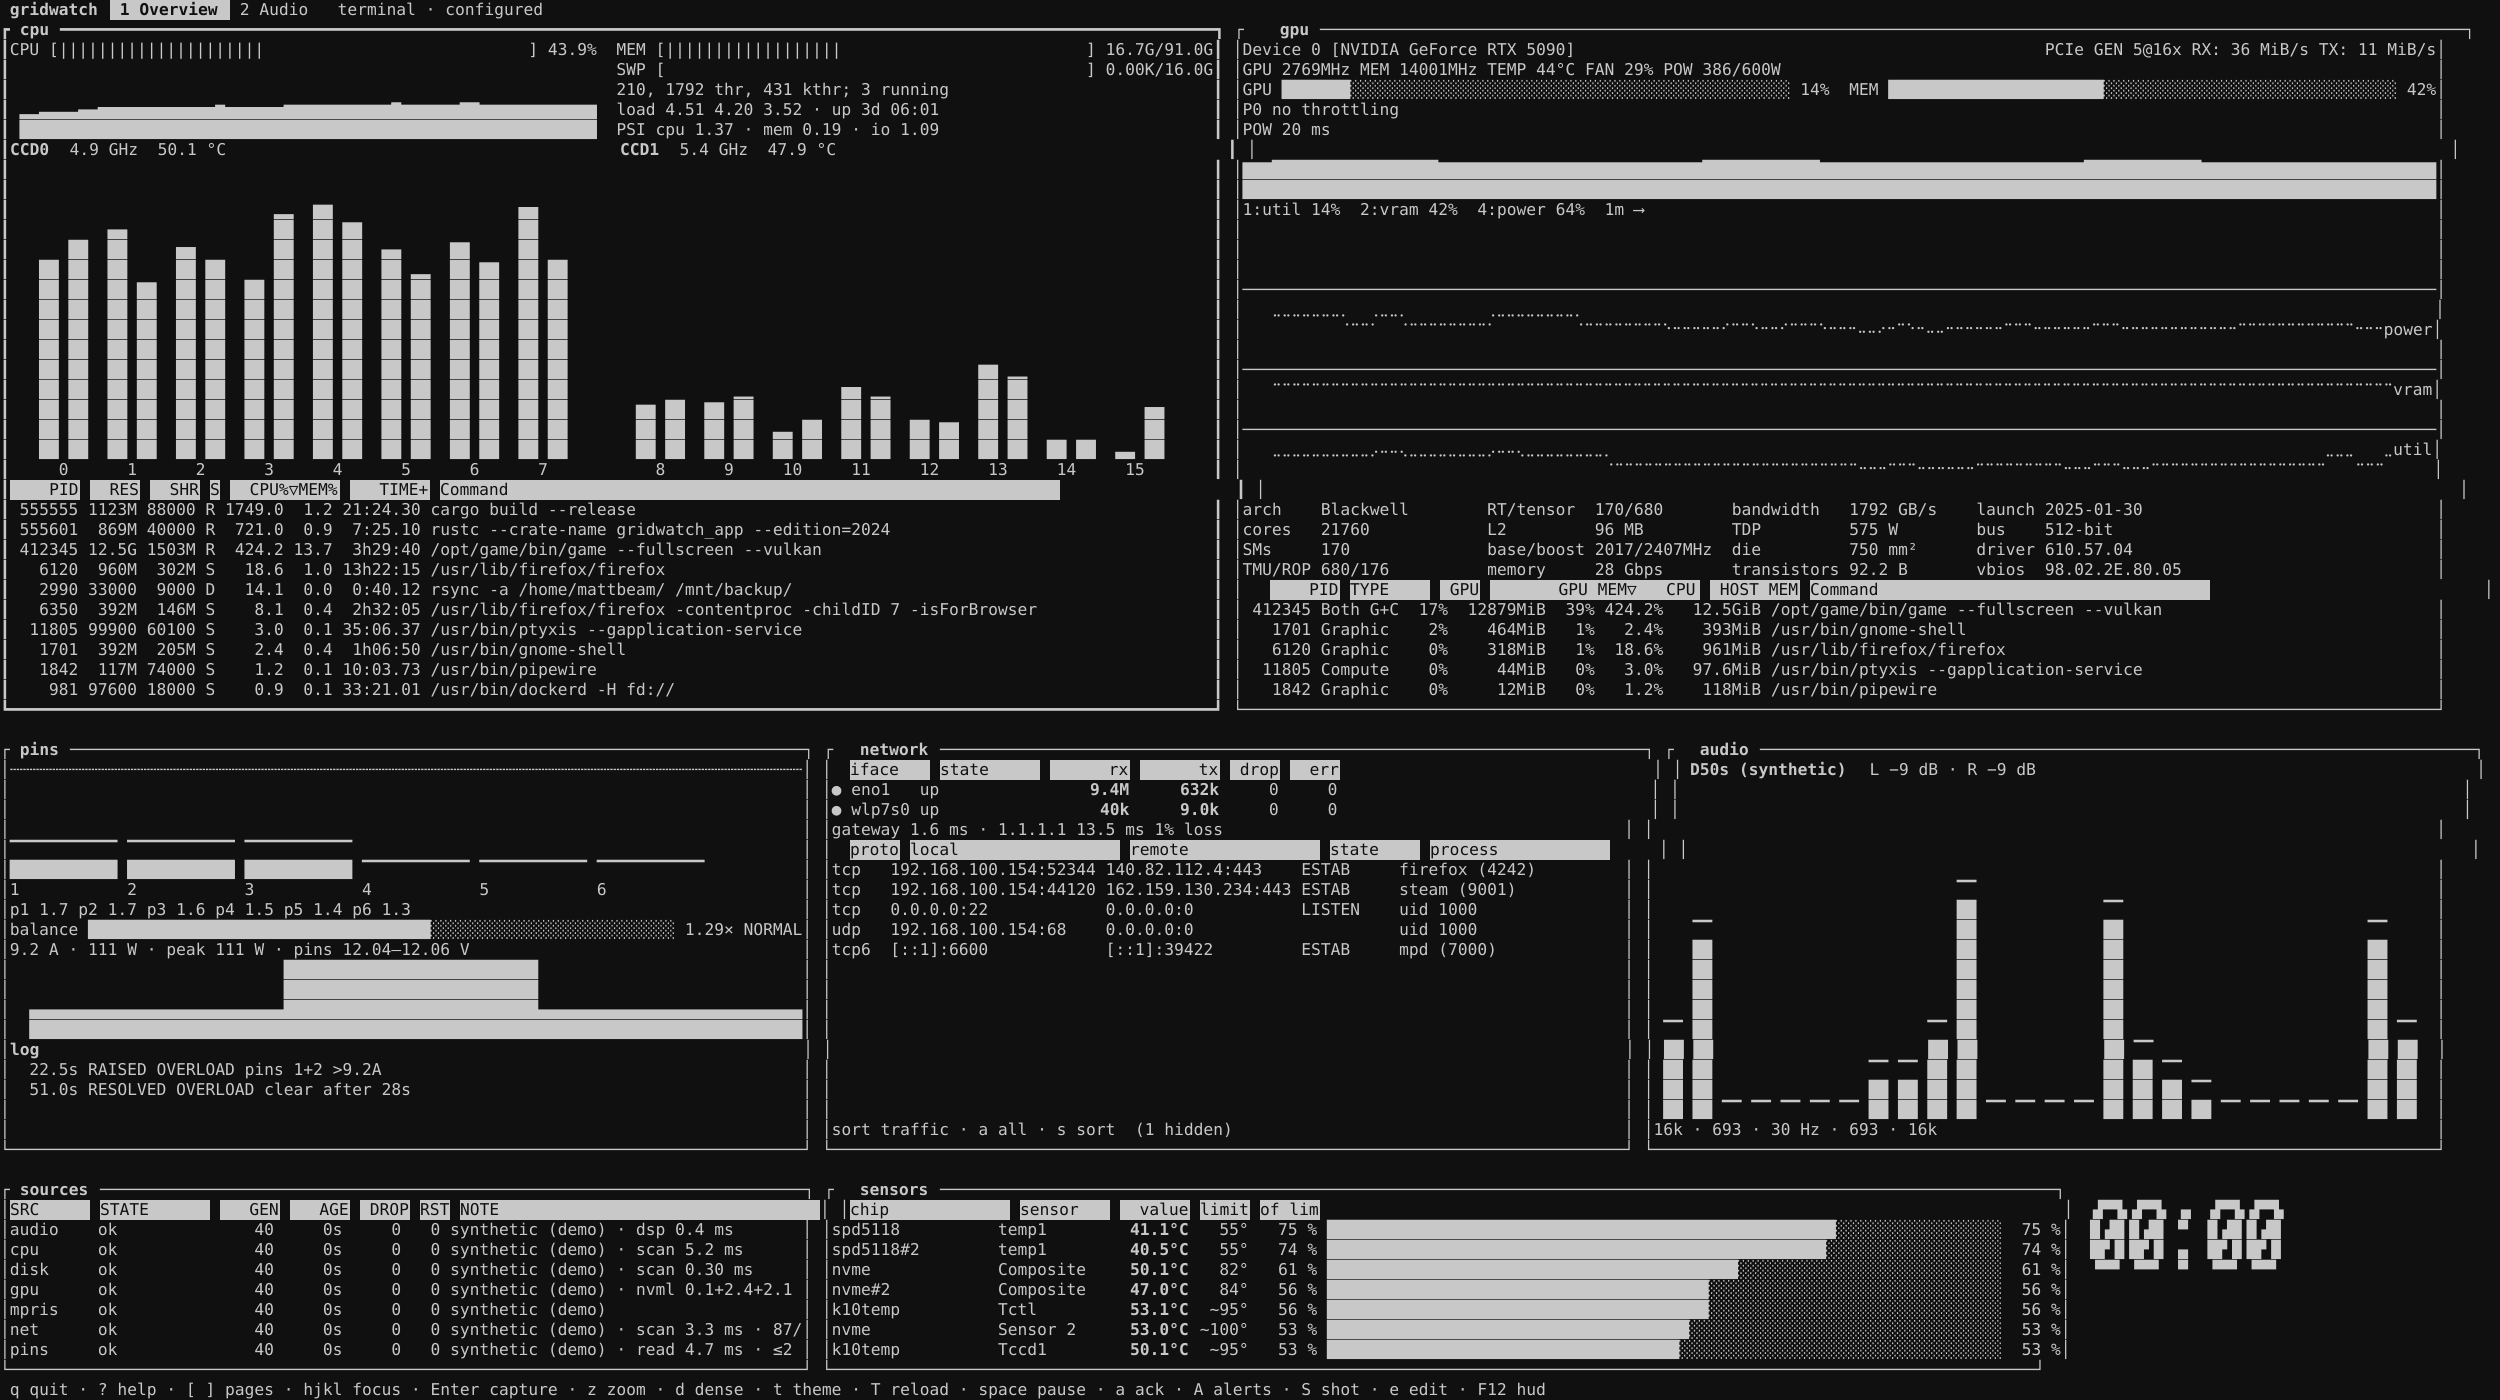
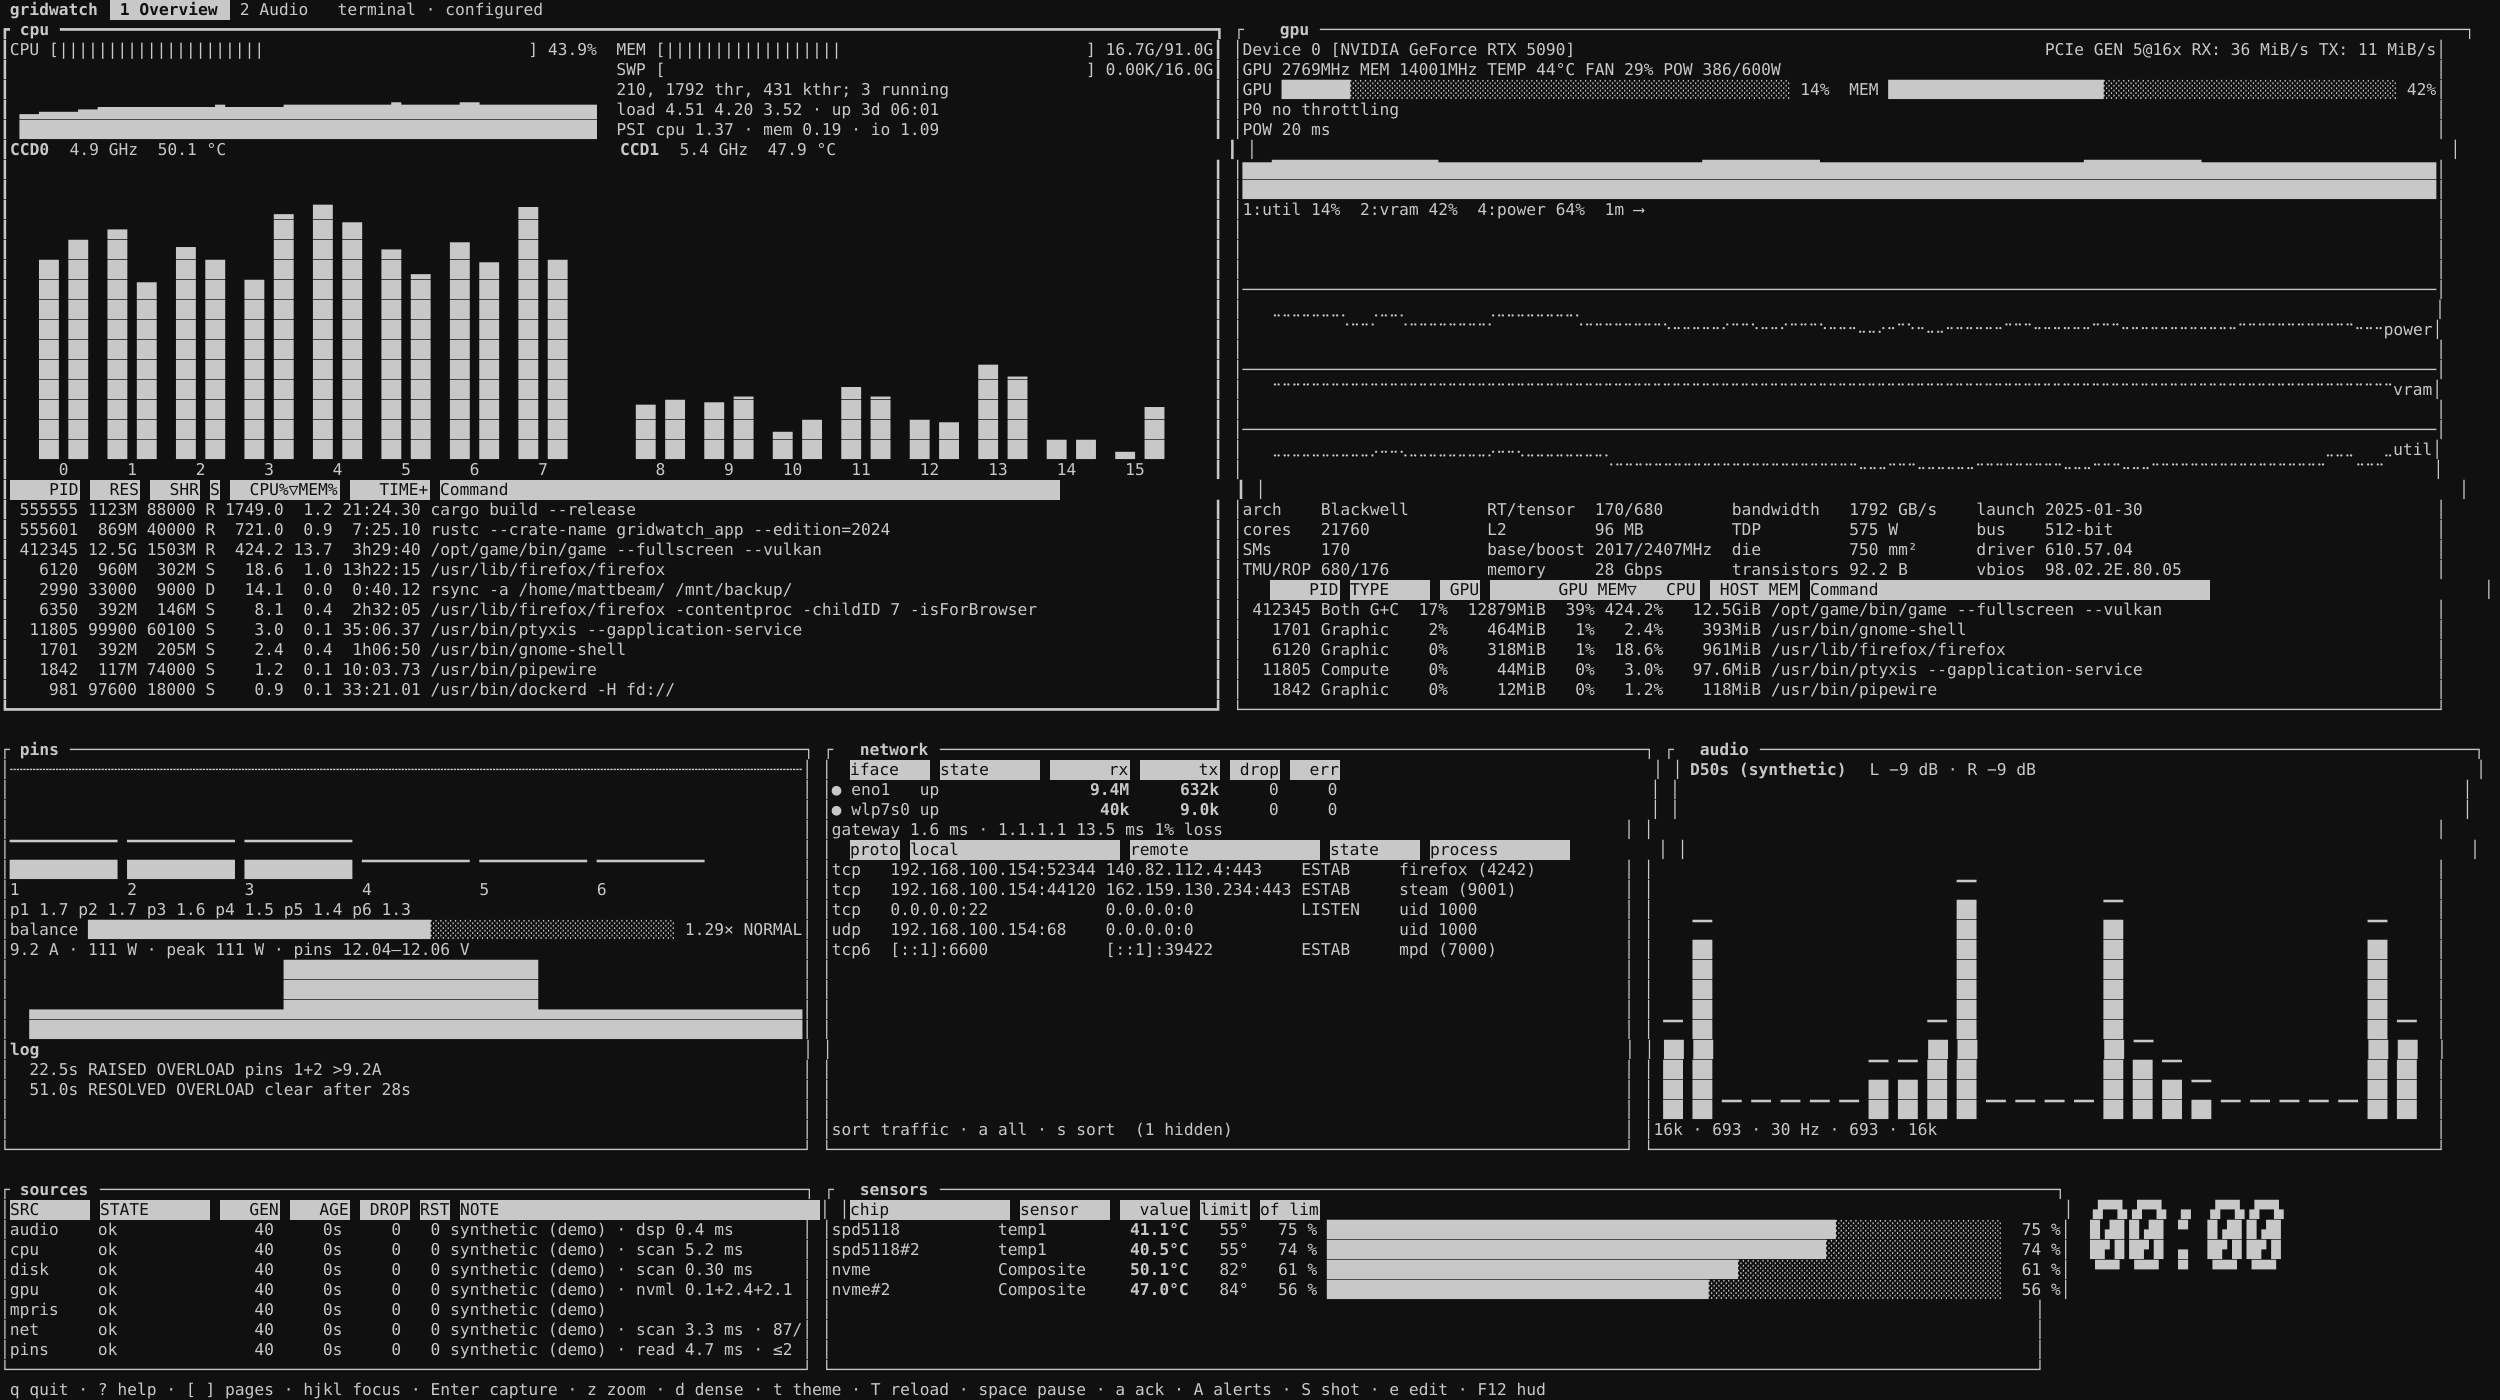
<svg xmlns="http://www.w3.org/2000/svg" width="2000" height="1120" viewBox="0 0 2000 1120" font-family="DejaVu Sans Mono, Menlo, Consolas, monospace" font-size="13">
  <rect width="2000" height="1120" fill="#101010" />
  <rect x="88" y="0" width="96" height="16" fill="#c8c8c8" />
  <rect x="8" y="384" width="56" height="16" fill="#c8c8c8" />
  <rect x="72" y="384" width="40" height="16" fill="#c8c8c8" />
  <rect x="120" y="384" width="40" height="16" fill="#c8c8c8" />
  <rect x="168" y="384" width="8" height="16" fill="#c8c8c8" />
  <rect x="184" y="384" width="88" height="16" fill="#c8c8c8" />
  <rect x="280" y="384" width="64" height="16" fill="#c8c8c8" />
  <rect x="352" y="384" width="496" height="16" fill="#c8c8c8" />
  <rect x="1016" y="464" width="56" height="16" fill="#c8c8c8" />
  <rect x="1080" y="464" width="64" height="16" fill="#c8c8c8" />
  <rect x="1152" y="464" width="32" height="16" fill="#c8c8c8" />
  <rect x="1192" y="464" width="168" height="16" fill="#c8c8c8" />
  <rect x="1368" y="464" width="72" height="16" fill="#c8c8c8" />
  <rect x="1448" y="464" width="320" height="16" fill="#c8c8c8" />
  <rect x="680" y="608" width="64" height="16" fill="#c8c8c8" />
  <rect x="752" y="608" width="80" height="16" fill="#c8c8c8" />
  <rect x="840" y="608" width="64" height="16" fill="#c8c8c8" />
  <rect x="912" y="608" width="64" height="16" fill="#c8c8c8" />
  <rect x="984" y="608" width="40" height="16" fill="#c8c8c8" />
  <rect x="1032" y="608" width="40" height="16" fill="#c8c8c8" />
  <rect x="680" y="672" width="40" height="16" fill="#c8c8c8" />
  <rect x="728" y="672" width="168" height="16" fill="#c8c8c8" />
  <rect x="904" y="672" width="152" height="16" fill="#c8c8c8" />
  <rect x="1064" y="672" width="72" height="16" fill="#c8c8c8" />
-   <rect x="1144" y="672" width="144" height="16" fill="#c8c8c8" />
+   <rect x="1144" y="672" width="112" height="16" fill="#c8c8c8" />
  <rect x="8" y="960" width="64" height="16" fill="#c8c8c8" />
  <rect x="80" y="960" width="88" height="16" fill="#c8c8c8" />
  <rect x="176" y="960" width="48" height="16" fill="#c8c8c8" />
  <rect x="232" y="960" width="48" height="16" fill="#c8c8c8" />
  <rect x="288" y="960" width="40" height="16" fill="#c8c8c8" />
  <rect x="336" y="960" width="24" height="16" fill="#c8c8c8" />
  <rect x="368" y="960" width="288" height="16" fill="#c8c8c8" />
  <rect x="680" y="960" width="128" height="16" fill="#c8c8c8" />
  <rect x="816" y="960" width="72" height="16" fill="#c8c8c8" />
  <rect x="896" y="960" width="56" height="16" fill="#c8c8c8" />
  <rect x="960" y="960" width="40" height="16" fill="#c8c8c8" />
  <rect x="1008" y="960" width="48" height="16" fill="#c8c8c8" />
  <text x="0" y="12" fill="#c8c8c8" font-weight="bold" textLength="88" lengthAdjust="spacingAndGlyphs" xml:space="preserve"> gridwatch </text>
  <text x="88" y="12" fill="#101010" font-weight="bold" textLength="96" lengthAdjust="spacingAndGlyphs" xml:space="preserve"> 1 Overview </text>
  <text x="184" y="12" fill="#c8c8c8" textLength="1816" lengthAdjust="spacingAndGlyphs" xml:space="preserve"> 2 Audio   terminal · configured                                                                                                                                                                                                   </text>
  <text x="0" y="28" fill="#c8c8c8" textLength="8" lengthAdjust="spacingAndGlyphs" xml:space="preserve">┏</text>
  <text x="8" y="28" fill="#c8c8c8" font-weight="bold" textLength="40" lengthAdjust="spacingAndGlyphs" xml:space="preserve"> cpu </text>
  <text x="48" y="28" fill="#c8c8c8" textLength="968" lengthAdjust="spacingAndGlyphs" xml:space="preserve">━━━━━━━━━━━━━━━━━━━━━━━━━━━━━━━━━━━━━━━━━━━━━━━━━━━━━━━━━━━━━━━━━━━━━━━━━━━━━━━━━━━━━━━━━━━━━━━━━━━━━━━━━━━━━━━━━━━━━━┓ ┌</text>
  <text x="1016" y="28" fill="#c8c8c8" font-weight="bold" textLength="40" lengthAdjust="spacingAndGlyphs" xml:space="preserve"> gpu </text>
  <text x="1056" y="28" fill="#c8c8c8" textLength="944" lengthAdjust="spacingAndGlyphs" xml:space="preserve">─────────────────────────────────────────────────────────────────────────────────────────────────────────────────────┐</text>
  <text x="0" y="44" fill="#c8c8c8" textLength="2000" lengthAdjust="spacingAndGlyphs" xml:space="preserve">┃CPU [|||||||||||||||||||||                           ] 43.9%  MEM [||||||||||||||||||                         ] 16.7G/91.0G┃ │Device 0 [NVIDIA GeForce RTX 5090]                                                PCIe GEN 5@16x RX: 36 MiB/s TX: 11 MiB/s│</text>
  <text x="0" y="60" fill="#c8c8c8" textLength="2000" lengthAdjust="spacingAndGlyphs" xml:space="preserve">┃                                                              SWP [                                           ] 0.00K/16.0G┃ │GPU 2769MHz MEM 14001MHz TEMP 44°C FAN 29% POW 386/600W                                                                   │</text>
  <text x="0" y="76" fill="#c8c8c8" textLength="2000" lengthAdjust="spacingAndGlyphs" xml:space="preserve">┃                                                              210, 1792 thr, 431 kthr; 3 running                           ┃ │GPU ███████░░░░░░░░░░░░░░░░░░░░░░░░░░░░░░░░░░░░░░░░░░░░░ 14%  MEM ██████████████████████░░░░░░░░░░░░░░░░░░░░░░░░░░░░░░ 42%│</text>
  <text x="0" y="92" fill="#c8c8c8" textLength="2000" lengthAdjust="spacingAndGlyphs" xml:space="preserve">┃ ▂▂▃▃▃▃▄▄▅▅▅▅▅▅▅▅▅▅▅▅▆▅▅▅▅▅▅▆▆▆▆▆▆▆▆▆▆▆▇▆▆▆▆▆▆▇▇▆▆▆▆▆▆▆▆▆▆▆▆  load 4.51 4.20 3.52 · up 3d 06:01                            ┃ │P0 no throttling                                                                                                          │</text>
  <text x="0" y="108" fill="#c8c8c8" textLength="2000" lengthAdjust="spacingAndGlyphs" xml:space="preserve">┃ ███████████████████████████████████████████████████████████  PSI cpu 1.37 · mem 0.19 · io 1.09                            ┃ │POW 20 ms                                                                                                                 │</text>
  <text x="0" y="124" fill="#c8c8c8" textLength="8" lengthAdjust="spacingAndGlyphs" xml:space="preserve">┃</text>
  <text x="8" y="124" fill="#c8c8c8" font-weight="bold" textLength="32" lengthAdjust="spacingAndGlyphs" xml:space="preserve">CCD0</text>
  <text x="40" y="124" fill="#c8c8c8" textLength="456" lengthAdjust="spacingAndGlyphs" xml:space="preserve">  4.9 GHz  50.1 °C                                       </text>
  <text x="496" y="124" fill="#c8c8c8" font-weight="bold" textLength="32" lengthAdjust="spacingAndGlyphs" xml:space="preserve">CCD1</text>
  <text x="528" y="124" fill="#c8c8c8" textLength="1472" lengthAdjust="spacingAndGlyphs" xml:space="preserve">  5.4 GHz  47.9 °C                                        ┃ │                                                                                                                          │</text>
  <text x="0" y="140" fill="#c8c8c8" textLength="2000" lengthAdjust="spacingAndGlyphs" xml:space="preserve">┃                                                                                                                           ┃ │▇▇▇█████████████████▇▇▇▇▇▇▇▇▇▇▇▇▇▇▇▇▇▇▇▇▇▇▇▇▇▇▇████████████▇▇▇▇▇▇▇▇▇▇▇▇▇▇▇▇▇▇▇▇▇▇▇▇▇▇▇████████████▇▇▇▇▇▇▇▇▇▇▇▇▇▇▇▇▇▇▇▇▇▇▇▇│</text>
  <text x="0" y="156" fill="#c8c8c8" textLength="2000" lengthAdjust="spacingAndGlyphs" xml:space="preserve">┃                                                                                                                           ┃ │██████████████████████████████████████████████████████████████████████████████████████████████████████████████████████████│</text>
  <text x="0" y="172" fill="#c8c8c8" textLength="2000" lengthAdjust="spacingAndGlyphs" xml:space="preserve">┃                           ▂▂  ▆▆                   ▅▅                                                                     ┃ │1:util 14%  2:vram 42%  4:power 64%  1m ⟶                                                                                 │</text>
  <text x="0" y="188" fill="#c8c8c8" textLength="2000" lengthAdjust="spacingAndGlyphs" xml:space="preserve">┃          ▄▄               ██  ██ ▇▇                ██                                                                     ┃ │                                                                                                                          │</text>
  <text x="0" y="204" fill="#c8c8c8" textLength="2000" lengthAdjust="spacingAndGlyphs" xml:space="preserve">┃      ██  ██     ▅▅        ██  ██ ██  ▄▄     ▇▇     ██                                                                     ┃ │                                                                                                                          │</text>
  <text x="0" y="220" fill="#c8c8c8" textLength="2000" lengthAdjust="spacingAndGlyphs" xml:space="preserve">┃   ██ ██  ██     ██ ██     ██  ██ ██  ██ ▂▂  ██ ▇▇  ██ ██                                                                  ┃ │                                                                                                                          │</text>
  <text x="0" y="236" fill="#c8c8c8" textLength="2000" lengthAdjust="spacingAndGlyphs" xml:space="preserve">┃   ██ ██  ██ ▇▇  ██ ██  ██ ██  ██ ██  ██ ██  ██ ██  ██ ██                                                                  ┃ │──────────────────────────────────────────────────────────────────────────────────────────────────────────────────────────│</text>
  <text x="0" y="252" fill="#c8c8c8" textLength="2000" lengthAdjust="spacingAndGlyphs" xml:space="preserve">┃   ██ ██  ██ ██  ██ ██  ██ ██  ██ ██  ██ ██  ██ ██  ██ ██                                                                  ┃ │   ⣀⣀⣀⣀⣀⣀⣀⡀  ⢀⣀⣀⡀        ⢀⣀⣀⣀⣀⣀⣀⣀⣀⡀                                                                                       │</text>
  <text x="0" y="268" fill="#c8c8c8" textLength="2000" lengthAdjust="spacingAndGlyphs" xml:space="preserve">┃   ██ ██  ██ ██  ██ ██  ██ ██  ██ ██  ██ ██  ██ ██  ██ ██                                                                  ┃ │          ⠈⠉⠉⠁  ⠈⠉⠉⠉⠉⠉⠉⠉⠉⠁        ⠈⠉⠉⠉⠉⠉⠉⠉⠉⠑⠒⠒⠒⠒⠒⠊⠉⠉⠑⠒⠒⠊⠉⠉⠉⠑⠒⠒⠒⠤⠤⠔⠒⠉⠑⠒⠤⠤⠒⠒⠒⠒⠒⠒⠉⠉⠉⠒⠒⠒⠒⠒⠒⠉⠉⠉⠒⠒⠒⠒⠒⠒⠒⠒⠒⠒⠒⠒⠉⠉⠉⠉⠉⠉⠉⠉⠉⠉⠉⠉⠒⠒⠒power│</text>
  <text x="0" y="284" fill="#c8c8c8" textLength="2000" lengthAdjust="spacingAndGlyphs" xml:space="preserve">┃   ██ ██  ██ ██  ██ ██  ██ ██  ██ ██  ██ ██  ██ ██  ██ ██                                                                  ┃ │                                                                                                                          │</text>
  <text x="0" y="300" fill="#c8c8c8" textLength="2000" lengthAdjust="spacingAndGlyphs" xml:space="preserve">┃   ██ ██  ██ ██  ██ ██  ██ ██  ██ ██  ██ ██  ██ ██  ██ ██                                          ▆▆ ▁▁                   ┃ │──────────────────────────────────────────────────────────────────────────────────────────────────────────────────────────│</text>
  <text x="0" y="316" fill="#c8c8c8" textLength="2000" lengthAdjust="spacingAndGlyphs" xml:space="preserve">┃   ██ ██  ██ ██  ██ ██  ██ ██  ██ ██  ██ ██  ██ ██  ██ ██                 ▁▁         ▅▅ ▁▁         ██ ██                   ┃ │   ⠉⠉⠉⠉⠉⠉⠉⠉⠉⠉⠉⠉⠉⠉⠉⠉⠉⠉⠉⠉⠉⠉⠉⠉⠉⠉⠉⠉⠉⠉⠉⠉⠉⠉⠉⠉⠉⠉⠉⠉⠉⠉⠉⠉⠉⠉⠉⠉⠉⠉⠉⠉⠉⠉⠉⠉⠉⠉⠉⠉⠉⠉⠉⠉⠉⠉⠉⠉⠉⠉⠉⠉⠉⠉⠉⠉⠉⠉⠉⠉⠉⠉⠉⠉⠉⠉⠉⠉⠉⠉⠉⠉⠉⠉⠉⠉⠉⠉⠉⠉⠉⠉⠉⠉⠉⠉⠉⠉⠉⠉⠉⠉⠉⠉⠉vram│</text>
  <text x="0" y="332" fill="#c8c8c8" textLength="2000" lengthAdjust="spacingAndGlyphs" xml:space="preserve">┃   ██ ██  ██ ██  ██ ██  ██ ██  ██ ██  ██ ██  ██ ██  ██ ██       ▆▆ ██  ▇▇ ██         ██ ██         ██ ██            ▅▅     ┃ │                                                                                                                          │</text>
  <text x="0" y="348" fill="#c8c8c8" textLength="2000" lengthAdjust="spacingAndGlyphs" xml:space="preserve">┃   ██ ██  ██ ██  ██ ██  ██ ██  ██ ██  ██ ██  ██ ██  ██ ██       ██ ██  ██ ██  ▃▃ ██  ██ ██  ██ ▇▇  ██ ██            ██     ┃ │──────────────────────────────────────────────────────────────────────────────────────────────────────────────────────────│</text>
  <text x="0" y="364" fill="#c8c8c8" textLength="2000" lengthAdjust="spacingAndGlyphs" xml:space="preserve">┃   ██ ██  ██ ██  ██ ██  ██ ██  ██ ██  ██ ██  ██ ██  ██ ██       ██ ██  ██ ██  ██ ██  ██ ██  ██ ██  ██ ██  ██ ██  ▃▃ ██     ┃ │   ⣀⣀⣀⣀⣀⣀⣀⣀⣀⣀⡠⠤⠤⢄⣀⣀⣀⣀⣀⣀⣀⣀⡠⠤⠤⢄⣀⣀⣀⣀⣀⣀⣀⣀⡀                                                                         ⣀⣀⣀   ⣀util│</text>
  <text x="0" y="380" fill="#c8c8c8" textLength="2000" lengthAdjust="spacingAndGlyphs" xml:space="preserve">┃     0      1      2      3      4      5      6      7           8      9     10     11     12     13     14     15       ┃ │                                     ⠈⠉⠉⠉⠉⠉⠉⠉⠉⠉⠉⠉⠉⠉⠉⠉⠉⠉⠉⠉⠉⠉⠉⠉⠉⠉⠒⠒⠒⠉⠉⠉⠒⠒⠒⠒⠒⠒⠉⠉⠉⠉⠉⠉⠉⠉⠉⠒⠒⠒⠉⠉⠉⠒⠒⠒⠉⠉⠉⠉⠉⠉⠉⠉⠉⠉⠉⠉⠉⠉⠉⠉⠉⠉   ⠉⠉⠉     │</text>
  <text x="0" y="396" fill="#c8c8c8" textLength="8" lengthAdjust="spacingAndGlyphs" xml:space="preserve">┃</text>
  <text x="8" y="396" fill="#101010" textLength="56" lengthAdjust="spacingAndGlyphs" xml:space="preserve">    PID</text>
  <text x="72" y="396" fill="#101010" textLength="40" lengthAdjust="spacingAndGlyphs" xml:space="preserve">  RES</text>
  <text x="120" y="396" fill="#101010" textLength="40" lengthAdjust="spacingAndGlyphs" xml:space="preserve">  SHR</text>
  <text x="168" y="396" fill="#101010" textLength="8" lengthAdjust="spacingAndGlyphs" xml:space="preserve">S</text>
  <text x="184" y="396" fill="#101010" textLength="88" lengthAdjust="spacingAndGlyphs" xml:space="preserve">  CPU%▽MEM%</text>
  <text x="280" y="396" fill="#101010" textLength="64" lengthAdjust="spacingAndGlyphs" xml:space="preserve">   TIME+</text>
  <text x="352" y="396" fill="#101010" textLength="496" lengthAdjust="spacingAndGlyphs" xml:space="preserve">Command                                                       </text>
  <text x="848" y="396" fill="#c8c8c8" textLength="1152" lengthAdjust="spacingAndGlyphs" xml:space="preserve">                  ┃ │                                                                                                                          │</text>
  <text x="0" y="412" fill="#c8c8c8" textLength="2000" lengthAdjust="spacingAndGlyphs" xml:space="preserve">┃ 555555 1123M 88000 R 1749.0  1.2 21:24.30 cargo build --release                                                           ┃ │arch    Blackwell        RT/tensor  170/680       bandwidth   1792 GB/s    launch 2025-01-30                              │</text>
  <text x="0" y="428" fill="#c8c8c8" textLength="2000" lengthAdjust="spacingAndGlyphs" xml:space="preserve">┃ 555601  869M 40000 R  721.0  0.9  7:25.10 rustc --crate-name gridwatch_app --edition=2024                                 ┃ │cores   21760            L2         96 MB         TDP         575 W        bus    512-bit                                 │</text>
  <text x="0" y="444" fill="#c8c8c8" textLength="2000" lengthAdjust="spacingAndGlyphs" xml:space="preserve">┃ 412345 12.5G 1503M R  424.2 13.7  3h29:40 /opt/game/bin/game --fullscreen --vulkan                                        ┃ │SMs     170              base/boost 2017/2407MHz  die         750 mm²      driver 610.57.04                               │</text>
  <text x="0" y="460" fill="#c8c8c8" textLength="2000" lengthAdjust="spacingAndGlyphs" xml:space="preserve">┃   6120  960M  302M S   18.6  1.0 13h22:15 /usr/lib/firefox/firefox                                                        ┃ │TMU/ROP 680/176          memory     28 Gbps       transistors 92.2 B       vbios  98.02.2E.80.05                          │</text>
  <text x="0" y="476" fill="#c8c8c8" textLength="1016" lengthAdjust="spacingAndGlyphs" xml:space="preserve">┃   2990 33000  9000 D   14.1  0.0  0:40.12 rsync -a /home/mattbeam/ /mnt/backup/                                           ┃ │</text>
  <text x="1016" y="476" fill="#101010" textLength="56" lengthAdjust="spacingAndGlyphs" xml:space="preserve">    PID</text>
  <text x="1080" y="476" fill="#101010" textLength="64" lengthAdjust="spacingAndGlyphs" xml:space="preserve">TYPE    </text>
  <text x="1152" y="476" fill="#101010" textLength="32" lengthAdjust="spacingAndGlyphs" xml:space="preserve"> GPU</text>
  <text x="1192" y="476" fill="#101010" textLength="168" lengthAdjust="spacingAndGlyphs" xml:space="preserve">       GPU MEM▽   CPU</text>
  <text x="1368" y="476" fill="#101010" textLength="72" lengthAdjust="spacingAndGlyphs" xml:space="preserve"> HOST MEM</text>
  <text x="1448" y="476" fill="#101010" textLength="320" lengthAdjust="spacingAndGlyphs" xml:space="preserve">Command                                 </text>
  <text x="1768" y="476" fill="#c8c8c8" textLength="232" lengthAdjust="spacingAndGlyphs" xml:space="preserve">                            │</text>
  <text x="0" y="492" fill="#c8c8c8" textLength="2000" lengthAdjust="spacingAndGlyphs" xml:space="preserve">┃   6350  392M  146M S    8.1  0.4  2h32:05 /usr/lib/firefox/firefox -contentproc -childID 7 -isForBrowser                  ┃ │ 412345 Both G+C  17%  12879MiB  39% 424.2%   12.5GiB /opt/game/bin/game --fullscreen --vulkan                            │</text>
  <text x="0" y="508" fill="#c8c8c8" textLength="2000" lengthAdjust="spacingAndGlyphs" xml:space="preserve">┃  11805 99900 60100 S    3.0  0.1 35:06.37 /usr/bin/ptyxis --gapplication-service                                          ┃ │   1701 Graphic    2%    464MiB   1%   2.4%    393MiB /usr/bin/gnome-shell                                                │</text>
  <text x="0" y="524" fill="#c8c8c8" textLength="2000" lengthAdjust="spacingAndGlyphs" xml:space="preserve">┃   1701  392M  205M S    2.4  0.4  1h06:50 /usr/bin/gnome-shell                                                            ┃ │   6120 Graphic    0%    318MiB   1%  18.6%    961MiB /usr/lib/firefox/firefox                                            │</text>
  <text x="0" y="540" fill="#c8c8c8" textLength="2000" lengthAdjust="spacingAndGlyphs" xml:space="preserve">┃   1842  117M 74000 S    1.2  0.1 10:03.73 /usr/bin/pipewire                                                               ┃ │  11805 Compute    0%     44MiB   0%   3.0%   97.6MiB /usr/bin/ptyxis --gapplication-service                              │</text>
  <text x="0" y="556" fill="#c8c8c8" textLength="2000" lengthAdjust="spacingAndGlyphs" xml:space="preserve">┃    981 97600 18000 S    0.9  0.1 33:21.01 /usr/bin/dockerd -H fd://                                                       ┃ │   1842 Graphic    0%     12MiB   0%   1.2%    118MiB /usr/bin/pipewire                                                   │</text>
  <text x="0" y="572" fill="#c8c8c8" textLength="2000" lengthAdjust="spacingAndGlyphs" xml:space="preserve">┗━━━━━━━━━━━━━━━━━━━━━━━━━━━━━━━━━━━━━━━━━━━━━━━━━━━━━━━━━━━━━━━━━━━━━━━━━━━━━━━━━━━━━━━━━━━━━━━━━━━━━━━━━━━━━━━━━━━━━━━━━━━┛ └──────────────────────────────────────────────────────────────────────────────────────────────────────────────────────────┘</text>
  <text x="0" y="604" fill="#c8c8c8" textLength="8" lengthAdjust="spacingAndGlyphs" xml:space="preserve">┌</text>
  <text x="8" y="604" fill="#c8c8c8" font-weight="bold" textLength="48" lengthAdjust="spacingAndGlyphs" xml:space="preserve"> pins </text>
  <text x="56" y="604" fill="#c8c8c8" textLength="624" lengthAdjust="spacingAndGlyphs" xml:space="preserve">───────────────────────────────────────────────────────────────────────────┐ ┌</text>
  <text x="680" y="604" fill="#c8c8c8" font-weight="bold" textLength="72" lengthAdjust="spacingAndGlyphs" xml:space="preserve"> network </text>
  <text x="752" y="604" fill="#c8c8c8" textLength="600" lengthAdjust="spacingAndGlyphs" xml:space="preserve">────────────────────────────────────────────────────────────────────────┐ ┌</text>
  <text x="1352" y="604" fill="#c8c8c8" font-weight="bold" textLength="56" lengthAdjust="spacingAndGlyphs" xml:space="preserve"> audio </text>
  <text x="1408" y="604" fill="#c8c8c8" textLength="592" lengthAdjust="spacingAndGlyphs" xml:space="preserve">─────────────────────────────────────────────────────────────────────────┐</text>
  <text x="0" y="620" fill="#c8c8c8" textLength="680" lengthAdjust="spacingAndGlyphs" xml:space="preserve">│┄┄┄┄┄┄┄┄┄┄┄┄┄┄┄┄┄┄┄┄┄┄┄┄┄┄┄┄┄┄┄┄┄┄┄┄┄┄┄┄┄┄┄┄┄┄┄┄┄┄┄┄┄┄┄┄┄┄┄┄┄┄┄┄┄┄┄┄┄┄┄┄┄┄┄┄┄┄┄┄┄│ │</text>
  <text x="680" y="620" fill="#101010" textLength="64" lengthAdjust="spacingAndGlyphs" xml:space="preserve">iface   </text>
  <text x="752" y="620" fill="#101010" textLength="80" lengthAdjust="spacingAndGlyphs" xml:space="preserve">state     </text>
  <text x="840" y="620" fill="#101010" textLength="64" lengthAdjust="spacingAndGlyphs" xml:space="preserve">      rx</text>
  <text x="912" y="620" fill="#101010" textLength="64" lengthAdjust="spacingAndGlyphs" xml:space="preserve">      tx</text>
  <text x="984" y="620" fill="#101010" textLength="40" lengthAdjust="spacingAndGlyphs" xml:space="preserve"> drop</text>
  <text x="1032" y="620" fill="#101010" textLength="40" lengthAdjust="spacingAndGlyphs" xml:space="preserve">  err</text>
  <text x="1072" y="620" fill="#c8c8c8" textLength="280" lengthAdjust="spacingAndGlyphs" xml:space="preserve">                                │ │</text>
  <text x="1352" y="620" fill="#c8c8c8" font-weight="bold" textLength="128" lengthAdjust="spacingAndGlyphs" xml:space="preserve">D50s (synthetic)</text>
  <text x="1480" y="620" fill="#c8c8c8" textLength="520" lengthAdjust="spacingAndGlyphs" xml:space="preserve">  L −9 dB · R −9 dB                                             │</text>
  <text x="0" y="636" fill="#c8c8c8" textLength="872" lengthAdjust="spacingAndGlyphs" xml:space="preserve">│                                                                                 │ │● eno1   up             </text>
  <text x="872" y="636" fill="#c8c8c8" font-weight="bold" textLength="32" lengthAdjust="spacingAndGlyphs" xml:space="preserve">9.4M</text>
  <text x="944" y="636" fill="#c8c8c8" font-weight="bold" textLength="32" lengthAdjust="spacingAndGlyphs" xml:space="preserve">632k</text>
  <text x="976" y="636" fill="#c8c8c8" textLength="1024" lengthAdjust="spacingAndGlyphs" xml:space="preserve">     0     0                                │ │                                                                                │</text>
  <text x="0" y="652" fill="#c8c8c8" textLength="880" lengthAdjust="spacingAndGlyphs" xml:space="preserve">│                                                                                 │ │● wlp7s0 up              </text>
  <text x="880" y="652" fill="#c8c8c8" font-weight="bold" textLength="24" lengthAdjust="spacingAndGlyphs" xml:space="preserve">40k</text>
  <text x="944" y="652" fill="#c8c8c8" font-weight="bold" textLength="32" lengthAdjust="spacingAndGlyphs" xml:space="preserve">9.0k</text>
  <text x="976" y="652" fill="#c8c8c8" textLength="1024" lengthAdjust="spacingAndGlyphs" xml:space="preserve">     0     0                                │ │                                                                                │</text>
  <text x="0" y="668" fill="#c8c8c8" textLength="2000" lengthAdjust="spacingAndGlyphs" xml:space="preserve">│                                                                                 │ │gateway 1.6 ms · 1.1.1.1 13.5 ms 1% loss                                         │ │                                                                                │</text>
  <text x="0" y="684" fill="#c8c8c8" textLength="680" lengthAdjust="spacingAndGlyphs" xml:space="preserve">│▔▔▔▔▔▔▔▔▔▔▔ ▔▔▔▔▔▔▔▔▔▔▔ ▔▔▔▔▔▔▔▔▔▔▔                                              │ │</text>
  <text x="680" y="684" fill="#101010" textLength="40" lengthAdjust="spacingAndGlyphs" xml:space="preserve">proto</text>
  <text x="728" y="684" fill="#101010" textLength="168" lengthAdjust="spacingAndGlyphs" xml:space="preserve">local                </text>
  <text x="904" y="684" fill="#101010" textLength="152" lengthAdjust="spacingAndGlyphs" xml:space="preserve">remote             </text>
  <text x="1064" y="684" fill="#101010" textLength="72" lengthAdjust="spacingAndGlyphs" xml:space="preserve">state    </text>
-   <text x="1144" y="684" fill="#101010" textLength="144" lengthAdjust="spacingAndGlyphs" xml:space="preserve">process           </text>
-   <text x="1288" y="684" fill="#c8c8c8" textLength="712" lengthAdjust="spacingAndGlyphs" xml:space="preserve">     │ │                                                                                │</text>
+   <text x="1144" y="684" fill="#101010" textLength="112" lengthAdjust="spacingAndGlyphs" xml:space="preserve">process       </text>
+   <text x="1256" y="684" fill="#c8c8c8" textLength="744" lengthAdjust="spacingAndGlyphs" xml:space="preserve">         │ │                                                                                │</text>
  <text x="0" y="700" fill="#c8c8c8" textLength="2000" lengthAdjust="spacingAndGlyphs" xml:space="preserve">│███████████ ███████████ ███████████ ▔▔▔▔▔▔▔▔▔▔▔ ▔▔▔▔▔▔▔▔▔▔▔ ▔▔▔▔▔▔▔▔▔▔▔          │ │tcp   192.168.100.154:52344 140.82.112.4:443    ESTAB     firefox (4242)         │ │                                                                                │</text>
  <text x="0" y="716" fill="#c8c8c8" textLength="2000" lengthAdjust="spacingAndGlyphs" xml:space="preserve">│1           2           3           4           5           6                    │ │tcp   192.168.100.154:44120 162.159.130.234:443 ESTAB     steam (9001)           │ │                               ▔▔                                               │</text>
  <text x="0" y="732" fill="#c8c8c8" textLength="2000" lengthAdjust="spacingAndGlyphs" xml:space="preserve">│p1 1.7 p2 1.7 p3 1.6 p4 1.5 p5 1.4 p6 1.3                                        │ │tcp   0.0.0.0:22            0.0.0.0:0           LISTEN    uid 1000               │ │                               ██             ▔▔                                │</text>
  <text x="0" y="748" fill="#c8c8c8" textLength="2000" lengthAdjust="spacingAndGlyphs" xml:space="preserve">│balance ███████████████████████████████████░░░░░░░░░░░░░░░░░░░░░░░░░ 1.29× NORMAL│ │udp   192.168.100.154:68    0.0.0.0:0                     uid 1000               │ │    ▔▔                         ██             ██                         ▔▔     │</text>
  <text x="0" y="764" fill="#c8c8c8" textLength="2000" lengthAdjust="spacingAndGlyphs" xml:space="preserve">│9.2 A · 111 W · peak 111 W · pins 12.04–12.06 V                                  │ │tcp6  [::1]:6600            [::1]:39422         ESTAB     mpd (7000)             │ │    ██                         ██             ██                         ██     │</text>
  <text x="0" y="780" fill="#c8c8c8" textLength="2000" lengthAdjust="spacingAndGlyphs" xml:space="preserve">│                            ██████████████████████████                           │ │                                                                                 │ │    ██                         ██             ██                         ██     │</text>
  <text x="0" y="796" fill="#c8c8c8" textLength="2000" lengthAdjust="spacingAndGlyphs" xml:space="preserve">│                            ██████████████████████████                           │ │                                                                                 │ │    ██                         ██             ██                         ██     │</text>
  <text x="0" y="812" fill="#c8c8c8" textLength="2000" lengthAdjust="spacingAndGlyphs" xml:space="preserve">│  ▄▄▄▄▄▄▄▄▄▄▄▄▄▄▄▄▄▄▄▄▄▄▄▄▄▄██████████████████████████▄▄▄▄▄▄▄▄▄▄▄▄▄▄▄▄▄▄▄▄▄▄▄▄▄▄▄│ │                                                                                 │ │    ██                         ██             ██                         ██     │</text>
  <text x="0" y="828" fill="#c8c8c8" textLength="2000" lengthAdjust="spacingAndGlyphs" xml:space="preserve">│  ███████████████████████████████████████████████████████████████████████████████│ │                                                                                 │ │ ▔▔ ██                      ▔▔ ██             ██                         ██ ▔▔  │</text>
  <text x="0" y="844" fill="#c8c8c8" textLength="8" lengthAdjust="spacingAndGlyphs" xml:space="preserve">│</text>
  <text x="8" y="844" fill="#c8c8c8" font-weight="bold" textLength="24" lengthAdjust="spacingAndGlyphs" xml:space="preserve">log</text>
  <text x="32" y="844" fill="#c8c8c8" textLength="1968" lengthAdjust="spacingAndGlyphs" xml:space="preserve">                                                                              │ │                                                                                 │ │ ██ ██                      ██ ██             ██ ▔▔                      ██ ██  │</text>
  <text x="0" y="860" fill="#c8c8c8" textLength="2000" lengthAdjust="spacingAndGlyphs" xml:space="preserve">│  22.5s RAISED OVERLOAD pins 1+2 &gt;9.2A                                           │ │                                                                                 │ │ ██ ██                ▔▔ ▔▔ ██ ██             ██ ██ ▔▔                   ██ ██  │</text>
  <text x="0" y="876" fill="#c8c8c8" textLength="2000" lengthAdjust="spacingAndGlyphs" xml:space="preserve">│  51.0s RESOLVED OVERLOAD clear after 28s                                        │ │                                                                                 │ │ ██ ██                ██ ██ ██ ██             ██ ██ ██ ▔▔                ██ ██  │</text>
  <text x="0" y="892" fill="#c8c8c8" textLength="2000" lengthAdjust="spacingAndGlyphs" xml:space="preserve">│                                                                                 │ │                                                                                 │ │ ██ ██ ▔▔ ▔▔ ▔▔ ▔▔ ▔▔ ██ ██ ██ ██ ▔▔ ▔▔ ▔▔ ▔▔ ██ ██ ██ ██ ▔▔ ▔▔ ▔▔ ▔▔ ▔▔ ██ ██  │</text>
  <text x="0" y="908" fill="#c8c8c8" textLength="2000" lengthAdjust="spacingAndGlyphs" xml:space="preserve">│                                                                                 │ │sort traffic · a all · s sort  (1 hidden)                                        │ │16k · 693 · 30 Hz · 693 · 16k                                                   │</text>
  <text x="0" y="924" fill="#c8c8c8" textLength="2000" lengthAdjust="spacingAndGlyphs" xml:space="preserve">└─────────────────────────────────────────────────────────────────────────────────┘ └─────────────────────────────────────────────────────────────────────────────────┘ └────────────────────────────────────────────────────────────────────────────────┘</text>
  <text x="0" y="956" fill="#c8c8c8" textLength="8" lengthAdjust="spacingAndGlyphs" xml:space="preserve">┌</text>
  <text x="8" y="956" fill="#c8c8c8" font-weight="bold" textLength="72" lengthAdjust="spacingAndGlyphs" xml:space="preserve"> sources </text>
  <text x="80" y="956" fill="#c8c8c8" textLength="600" lengthAdjust="spacingAndGlyphs" xml:space="preserve">────────────────────────────────────────────────────────────────────────┐ ┌</text>
  <text x="680" y="956" fill="#c8c8c8" font-weight="bold" textLength="72" lengthAdjust="spacingAndGlyphs" xml:space="preserve"> sensors </text>
  <text x="752" y="956" fill="#c8c8c8" textLength="1248" lengthAdjust="spacingAndGlyphs" xml:space="preserve">──────────────────────────────────────────────────────────────────────────────────────────────────────────────────┐                                         </text>
  <text x="0" y="972" fill="#c8c8c8" textLength="8" lengthAdjust="spacingAndGlyphs" xml:space="preserve">│</text>
  <text x="8" y="972" fill="#101010" textLength="64" lengthAdjust="spacingAndGlyphs" xml:space="preserve">SRC     </text>
  <text x="80" y="972" fill="#101010" textLength="88" lengthAdjust="spacingAndGlyphs" xml:space="preserve">STATE      </text>
  <text x="176" y="972" fill="#101010" textLength="48" lengthAdjust="spacingAndGlyphs" xml:space="preserve">   GEN</text>
  <text x="232" y="972" fill="#101010" textLength="48" lengthAdjust="spacingAndGlyphs" xml:space="preserve">   AGE</text>
  <text x="288" y="972" fill="#101010" textLength="40" lengthAdjust="spacingAndGlyphs" xml:space="preserve"> DROP</text>
  <text x="336" y="972" fill="#101010" textLength="24" lengthAdjust="spacingAndGlyphs" xml:space="preserve">RST</text>
  <text x="368" y="972" fill="#101010" textLength="288" lengthAdjust="spacingAndGlyphs" xml:space="preserve">NOTE                                </text>
  <text x="656" y="972" fill="#c8c8c8" textLength="24" lengthAdjust="spacingAndGlyphs" xml:space="preserve">│ │</text>
  <text x="680" y="972" fill="#101010" textLength="128" lengthAdjust="spacingAndGlyphs" xml:space="preserve">chip            </text>
  <text x="816" y="972" fill="#101010" textLength="72" lengthAdjust="spacingAndGlyphs" xml:space="preserve">sensor   </text>
  <text x="896" y="972" fill="#101010" textLength="56" lengthAdjust="spacingAndGlyphs" xml:space="preserve">  value</text>
  <text x="960" y="972" fill="#101010" textLength="40" lengthAdjust="spacingAndGlyphs" xml:space="preserve">limit</text>
  <text x="1008" y="972" fill="#101010" textLength="48" lengthAdjust="spacingAndGlyphs" xml:space="preserve">of lim</text>
  <text x="1056" y="972" fill="#c8c8c8" textLength="944" lengthAdjust="spacingAndGlyphs" xml:space="preserve">                                                                            │  ▟▀▜▖▟▀▜▖ ▄  ▟▀▜▖▟▀▜▖                   </text>
  <text x="0" y="988" fill="#c8c8c8" textLength="904" lengthAdjust="spacingAndGlyphs" xml:space="preserve">│audio    ok              40     0s     0   0 synthetic (demo) · dsp 0.4 ms       │ │spd5118          temp1      </text>
  <text x="904" y="988" fill="#c8c8c8" font-weight="bold" textLength="48" lengthAdjust="spacingAndGlyphs" xml:space="preserve">41.1°C</text>
  <text x="952" y="988" fill="#c8c8c8" textLength="1048" lengthAdjust="spacingAndGlyphs" xml:space="preserve">   55°   75 % ████████████████████████████████████████████████████░░░░░░░░░░░░░░░░░  75 %│  █▗█▌█▗█▌ ▀  █▗█▌█▗█▌                   </text>
  <text x="0" y="1004" fill="#c8c8c8" textLength="904" lengthAdjust="spacingAndGlyphs" xml:space="preserve">│cpu      ok              40     0s     0   0 synthetic (demo) · scan 5.2 ms      │ │spd5118#2        temp1      </text>
  <text x="904" y="1004" fill="#c8c8c8" font-weight="bold" textLength="48" lengthAdjust="spacingAndGlyphs" xml:space="preserve">40.5°C</text>
  <text x="952" y="1004" fill="#c8c8c8" textLength="1048" lengthAdjust="spacingAndGlyphs" xml:space="preserve">   55°   74 % ███████████████████████████████████████████████████░░░░░░░░░░░░░░░░░░  74 %│  █▛▐▌█▛▐▌ ▄  █▛▐▌█▛▐▌                   </text>
  <text x="0" y="1020" fill="#c8c8c8" textLength="904" lengthAdjust="spacingAndGlyphs" xml:space="preserve">│disk     ok              40     0s     0   0 synthetic (demo) · scan 0.30 ms     │ │nvme             Composite  </text>
  <text x="904" y="1020" fill="#c8c8c8" font-weight="bold" textLength="48" lengthAdjust="spacingAndGlyphs" xml:space="preserve">50.1°C</text>
  <text x="952" y="1020" fill="#c8c8c8" textLength="1048" lengthAdjust="spacingAndGlyphs" xml:space="preserve">   82°   61 % ██████████████████████████████████████████░░░░░░░░░░░░░░░░░░░░░░░░░░░  61 %│  ▝▀▀ ▝▀▀  ▀  ▝▀▀ ▝▀▀                    </text>
  <text x="0" y="1036" fill="#c8c8c8" textLength="904" lengthAdjust="spacingAndGlyphs" xml:space="preserve">│gpu      ok              40     0s     0   0 synthetic (demo) · nvml 0.1+2.4+2.1 │ │nvme#2           Composite  </text>
  <text x="904" y="1036" fill="#c8c8c8" font-weight="bold" textLength="48" lengthAdjust="spacingAndGlyphs" xml:space="preserve">47.0°C</text>
  <text x="952" y="1036" fill="#c8c8c8" textLength="1048" lengthAdjust="spacingAndGlyphs" xml:space="preserve">   84°   56 % ███████████████████████████████████████░░░░░░░░░░░░░░░░░░░░░░░░░░░░░░  56 %│                                         </text>
-   <text x="0" y="1052" fill="#c8c8c8" textLength="904" lengthAdjust="spacingAndGlyphs" xml:space="preserve">│mpris    ok              40     0s     0   0 synthetic (demo)                    │ │k10temp          Tctl       </text>
-   <text x="904" y="1052" fill="#c8c8c8" font-weight="bold" textLength="48" lengthAdjust="spacingAndGlyphs" xml:space="preserve">53.1°C</text>
-   <text x="952" y="1052" fill="#c8c8c8" textLength="1048" lengthAdjust="spacingAndGlyphs" xml:space="preserve">  ~95°   56 % ███████████████████████████████████████░░░░░░░░░░░░░░░░░░░░░░░░░░░░░░  56 %│                                         </text>
-   <text x="0" y="1068" fill="#c8c8c8" textLength="904" lengthAdjust="spacingAndGlyphs" xml:space="preserve">│net      ok              40     0s     0   0 synthetic (demo) · scan 3.3 ms · 87/│ │nvme             Sensor 2   </text>
-   <text x="904" y="1068" fill="#c8c8c8" font-weight="bold" textLength="48" lengthAdjust="spacingAndGlyphs" xml:space="preserve">53.0°C</text>
-   <text x="952" y="1068" fill="#c8c8c8" textLength="1048" lengthAdjust="spacingAndGlyphs" xml:space="preserve"> ~100°   53 % █████████████████████████████████████░░░░░░░░░░░░░░░░░░░░░░░░░░░░░░░░  53 %│                                         </text>
-   <text x="0" y="1084" fill="#c8c8c8" textLength="904" lengthAdjust="spacingAndGlyphs" xml:space="preserve">│pins     ok              40     0s     0   0 synthetic (demo) · read 4.7 ms · ≤2 │ │k10temp          Tccd1      </text>
-   <text x="904" y="1084" fill="#c8c8c8" font-weight="bold" textLength="48" lengthAdjust="spacingAndGlyphs" xml:space="preserve">50.1°C</text>
-   <text x="952" y="1084" fill="#c8c8c8" textLength="1048" lengthAdjust="spacingAndGlyphs" xml:space="preserve">  ~95°   53 % ████████████████████████████████████░░░░░░░░░░░░░░░░░░░░░░░░░░░░░░░░░  53 %│                                         </text>
+   <text x="0" y="1052" fill="#c8c8c8" textLength="2000" lengthAdjust="spacingAndGlyphs" xml:space="preserve">│mpris    ok              40     0s     0   0 synthetic (demo)                    │ │                                                                                                                           │                                         </text>
+   <text x="0" y="1068" fill="#c8c8c8" textLength="2000" lengthAdjust="spacingAndGlyphs" xml:space="preserve">│net      ok              40     0s     0   0 synthetic (demo) · scan 3.3 ms · 87/│ │                                                                                                                           │                                         </text>
+   <text x="0" y="1084" fill="#c8c8c8" textLength="2000" lengthAdjust="spacingAndGlyphs" xml:space="preserve">│pins     ok              40     0s     0   0 synthetic (demo) · read 4.7 ms · ≤2 │ │                                                                                                                           │                                         </text>
  <text x="0" y="1100" fill="#c8c8c8" textLength="2000" lengthAdjust="spacingAndGlyphs" xml:space="preserve">└─────────────────────────────────────────────────────────────────────────────────┘ └───────────────────────────────────────────────────────────────────────────────────────────────────────────────────────────┘                                         </text>
  <text x="0" y="1116" fill="#c8c8c8" textLength="2000" lengthAdjust="spacingAndGlyphs" xml:space="preserve"> q quit · ? help · [ ] pages · hjkl focus · Enter capture · z zoom · d dense · t theme · T reload · space pause · a ack · A alerts · S shot · e edit · F12 hud                                                                                            </text>
</svg>
